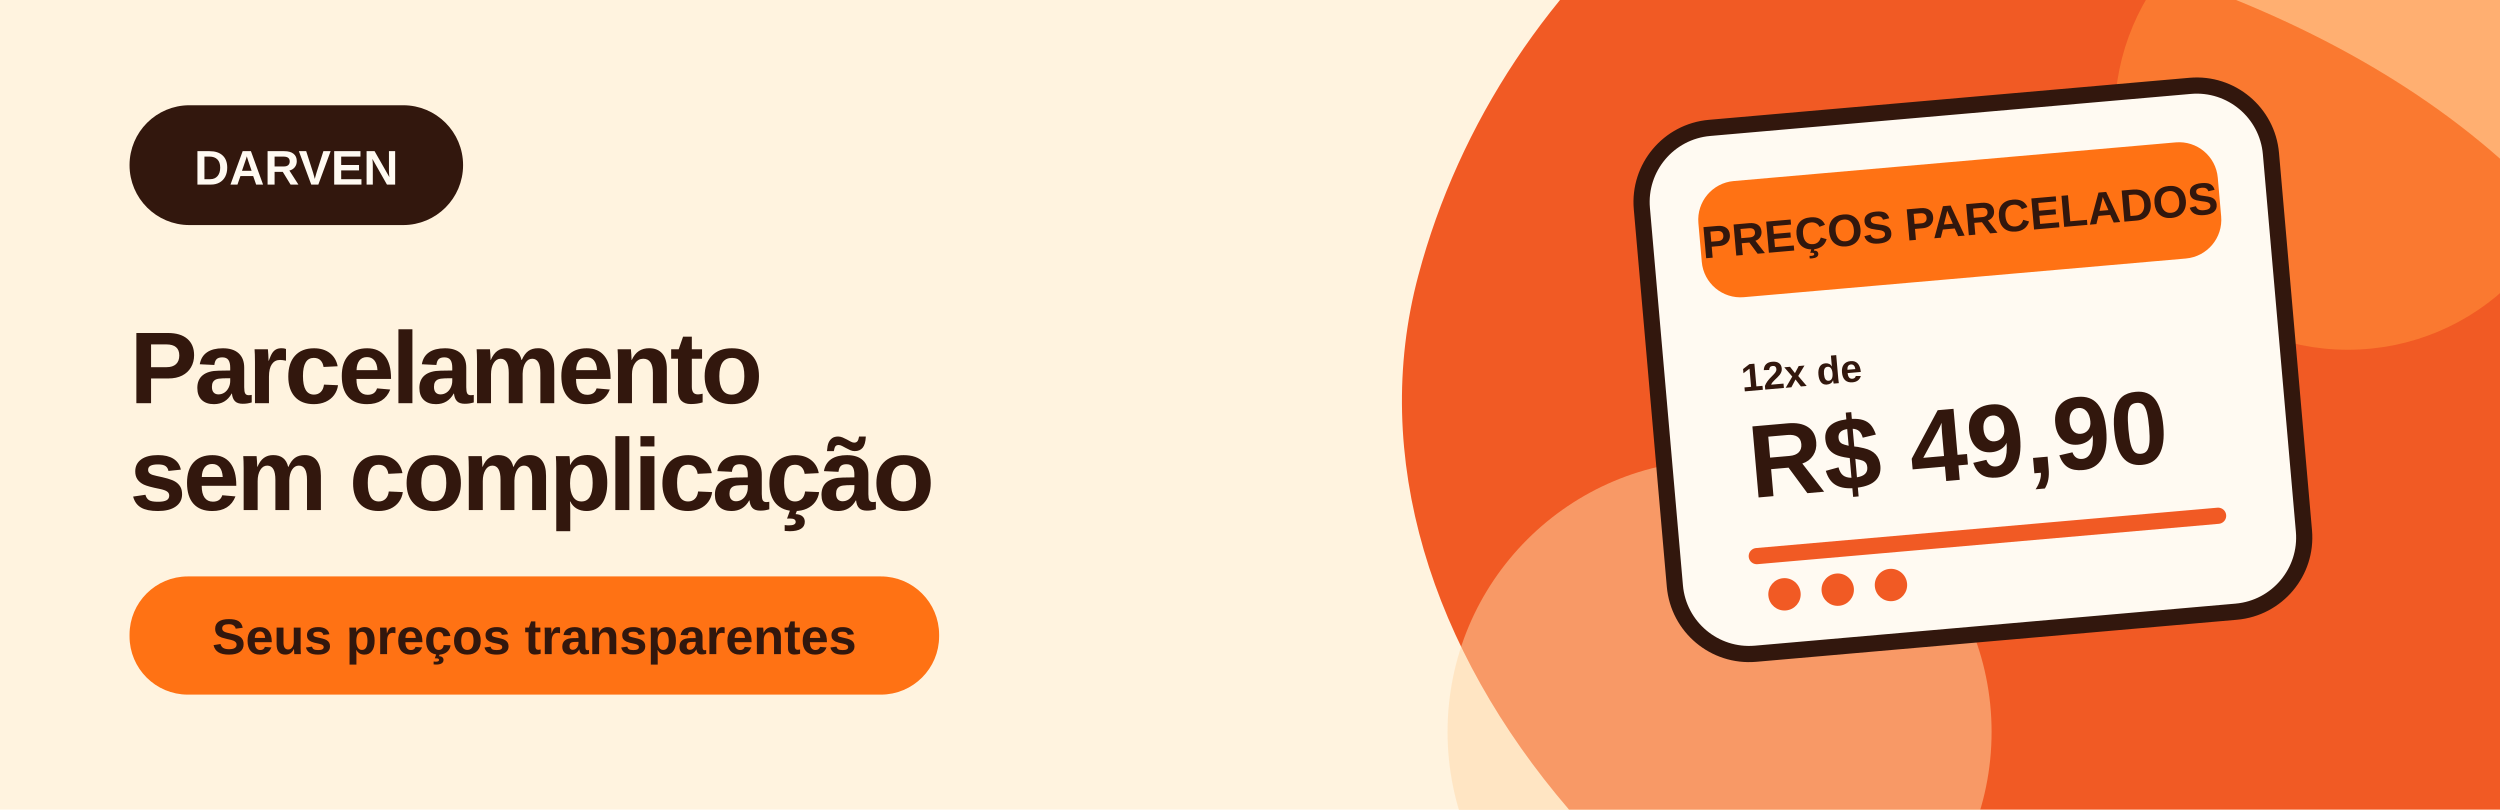
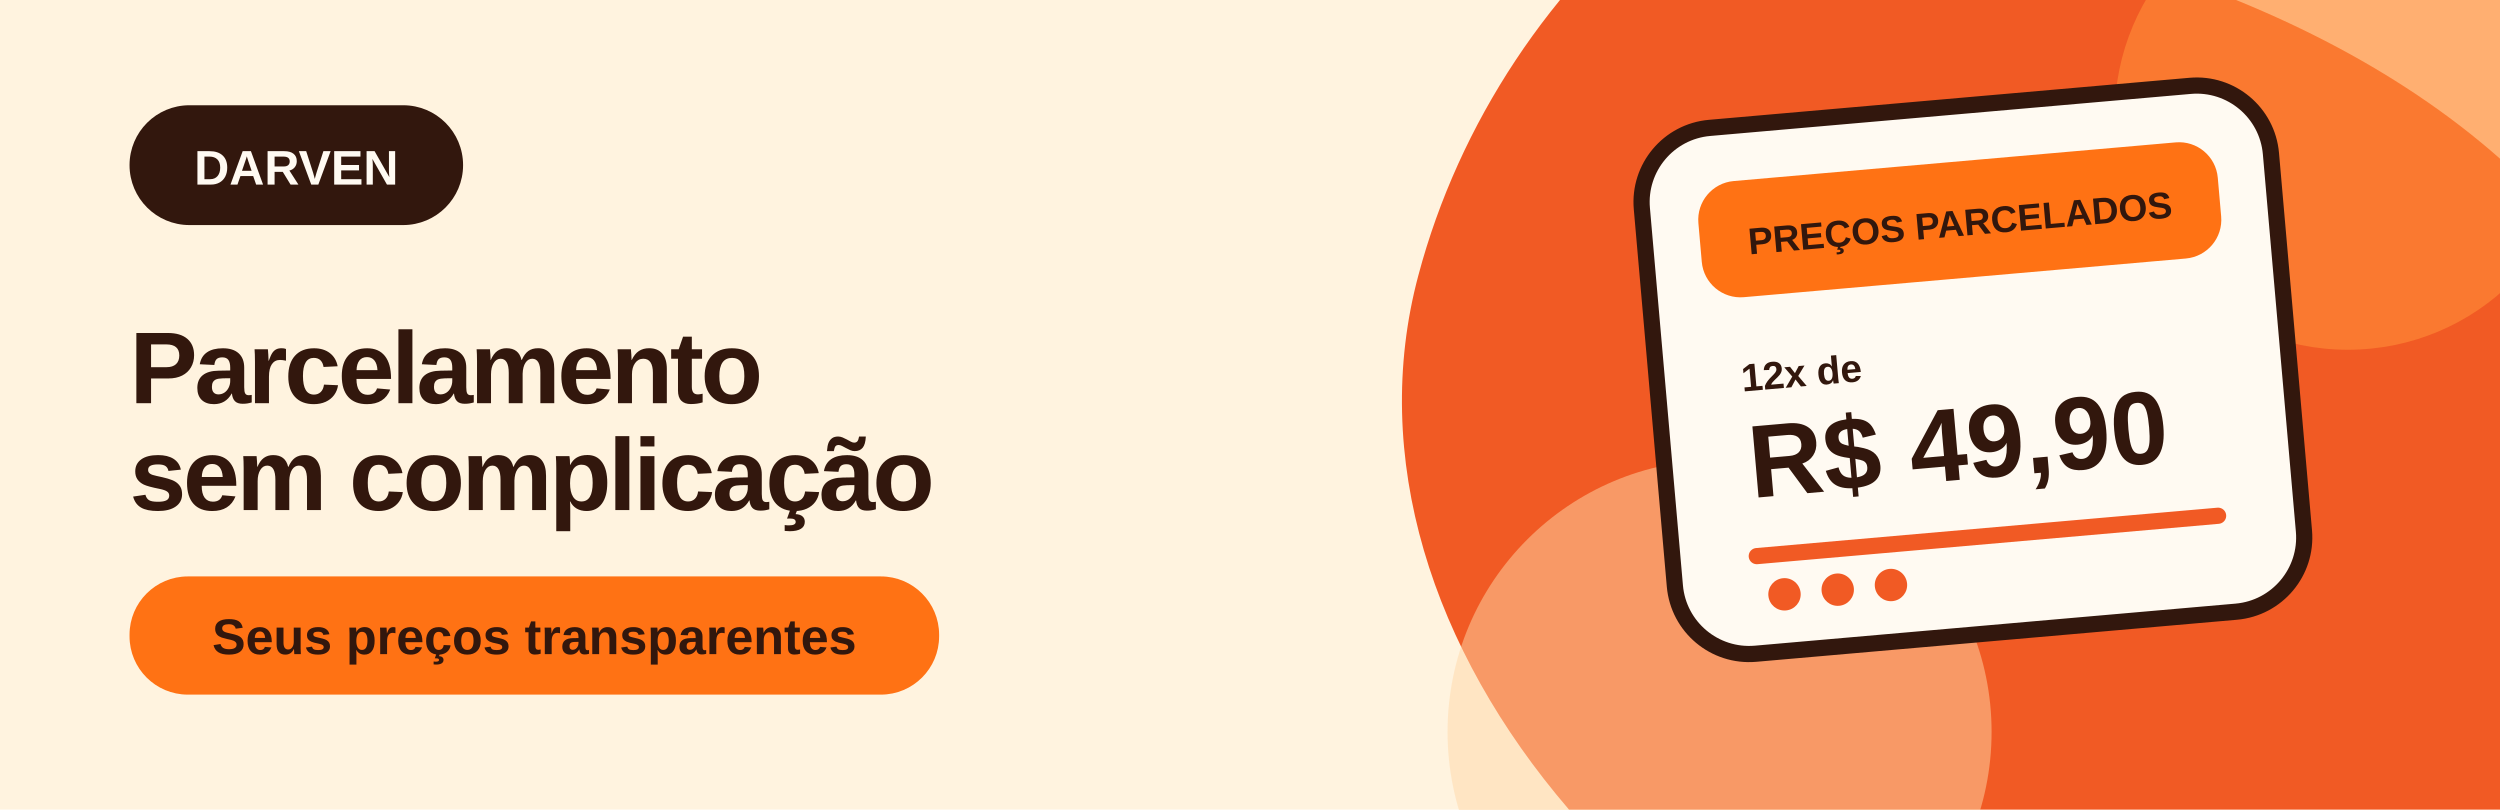
- <svg xmlns="http://www.w3.org/2000/svg" width="100%" height="100%" viewBox="0 0 1544 500" role="img" aria-labelledby="title desc">
+ <svg xmlns="http://www.w3.org/2000/svg" width="1544" height="500" viewBox="0 0 1544 500" role="img" aria-labelledby="title desc">
  <rect width="1544" height="500" fill="#fff3df" />
  <path d="M1035-70c183 9 381 55 509 168v402H969c-85-99-123-218-93-330 25-94 82-180 159-240z" fill="#f15a24" />
  <circle cx="1450" cy="72" r="144" fill="#ff8b35" opacity=".65" />
  <circle cx="1062" cy="452" r="168" fill="#ffd8a8" opacity=".5" />
  <g transform="translate(80 65)">
    <rect width="206" height="74" rx="37" fill="#32170d" />
    <text x="103" y="49" fill="#fffaf2" font-family="Arial, Helvetica, sans-serif" font-size="30" font-weight="800" text-anchor="middle">DARVEN</text>
    <text x="0" y="184" fill="#32170d" font-family="Arial, Helvetica, sans-serif" font-size="63" font-weight="900" letter-spacing="-2">Parcelamento</text>
    <text x="0" y="250" fill="#32170d" font-family="Arial, Helvetica, sans-serif" font-size="63" font-weight="900" letter-spacing="-2">sem complicação</text>
    <rect y="291" width="500" height="73" rx="36" fill="#ff7214" />
    <text x="250" y="339" fill="#32170d" font-family="Arial, Helvetica, sans-serif" font-size="31" font-weight="800" text-anchor="middle">Seus preços transparentes</text>
  </g>
  <g transform="translate(1010 83) rotate(-5)">
    <rect width="390" height="326" rx="46" fill="#fffaf2" stroke="#32170d" stroke-width="10" />
    <rect x="34" y="34" width="322" height="72" rx="24" fill="#ff7214" />
-     <text x="195" y="80" fill="#32170d" font-family="Arial, Helvetica, sans-serif" font-size="28" font-weight="900" text-anchor="middle">PREÇOS PARCELADOS</text>
+     <text x="195" y="80" fill="#32170d" font-family="Arial, Helvetica, sans-serif" font-size="23" font-weight="900" text-anchor="middle">PREÇOS PARCELADOS</text>
    <text x="52" y="164" fill="#32170d" font-family="Arial, Helvetica, sans-serif" font-size="24" font-weight="700">12x de</text>
    <text x="52" y="230" fill="#32170d" font-family="Arial, Helvetica, sans-serif" font-size="64" font-weight="900">R$ 49,90</text>
    <path d="M52 266h286" stroke="#f15a24" stroke-width="10" stroke-linecap="round" />
    <circle cx="67" cy="291" r="10" fill="#f15a24" />
    <circle cx="100" cy="291" r="10" fill="#f15a24" />
    <circle cx="133" cy="291" r="10" fill="#f15a24" />
  </g>
</svg>
